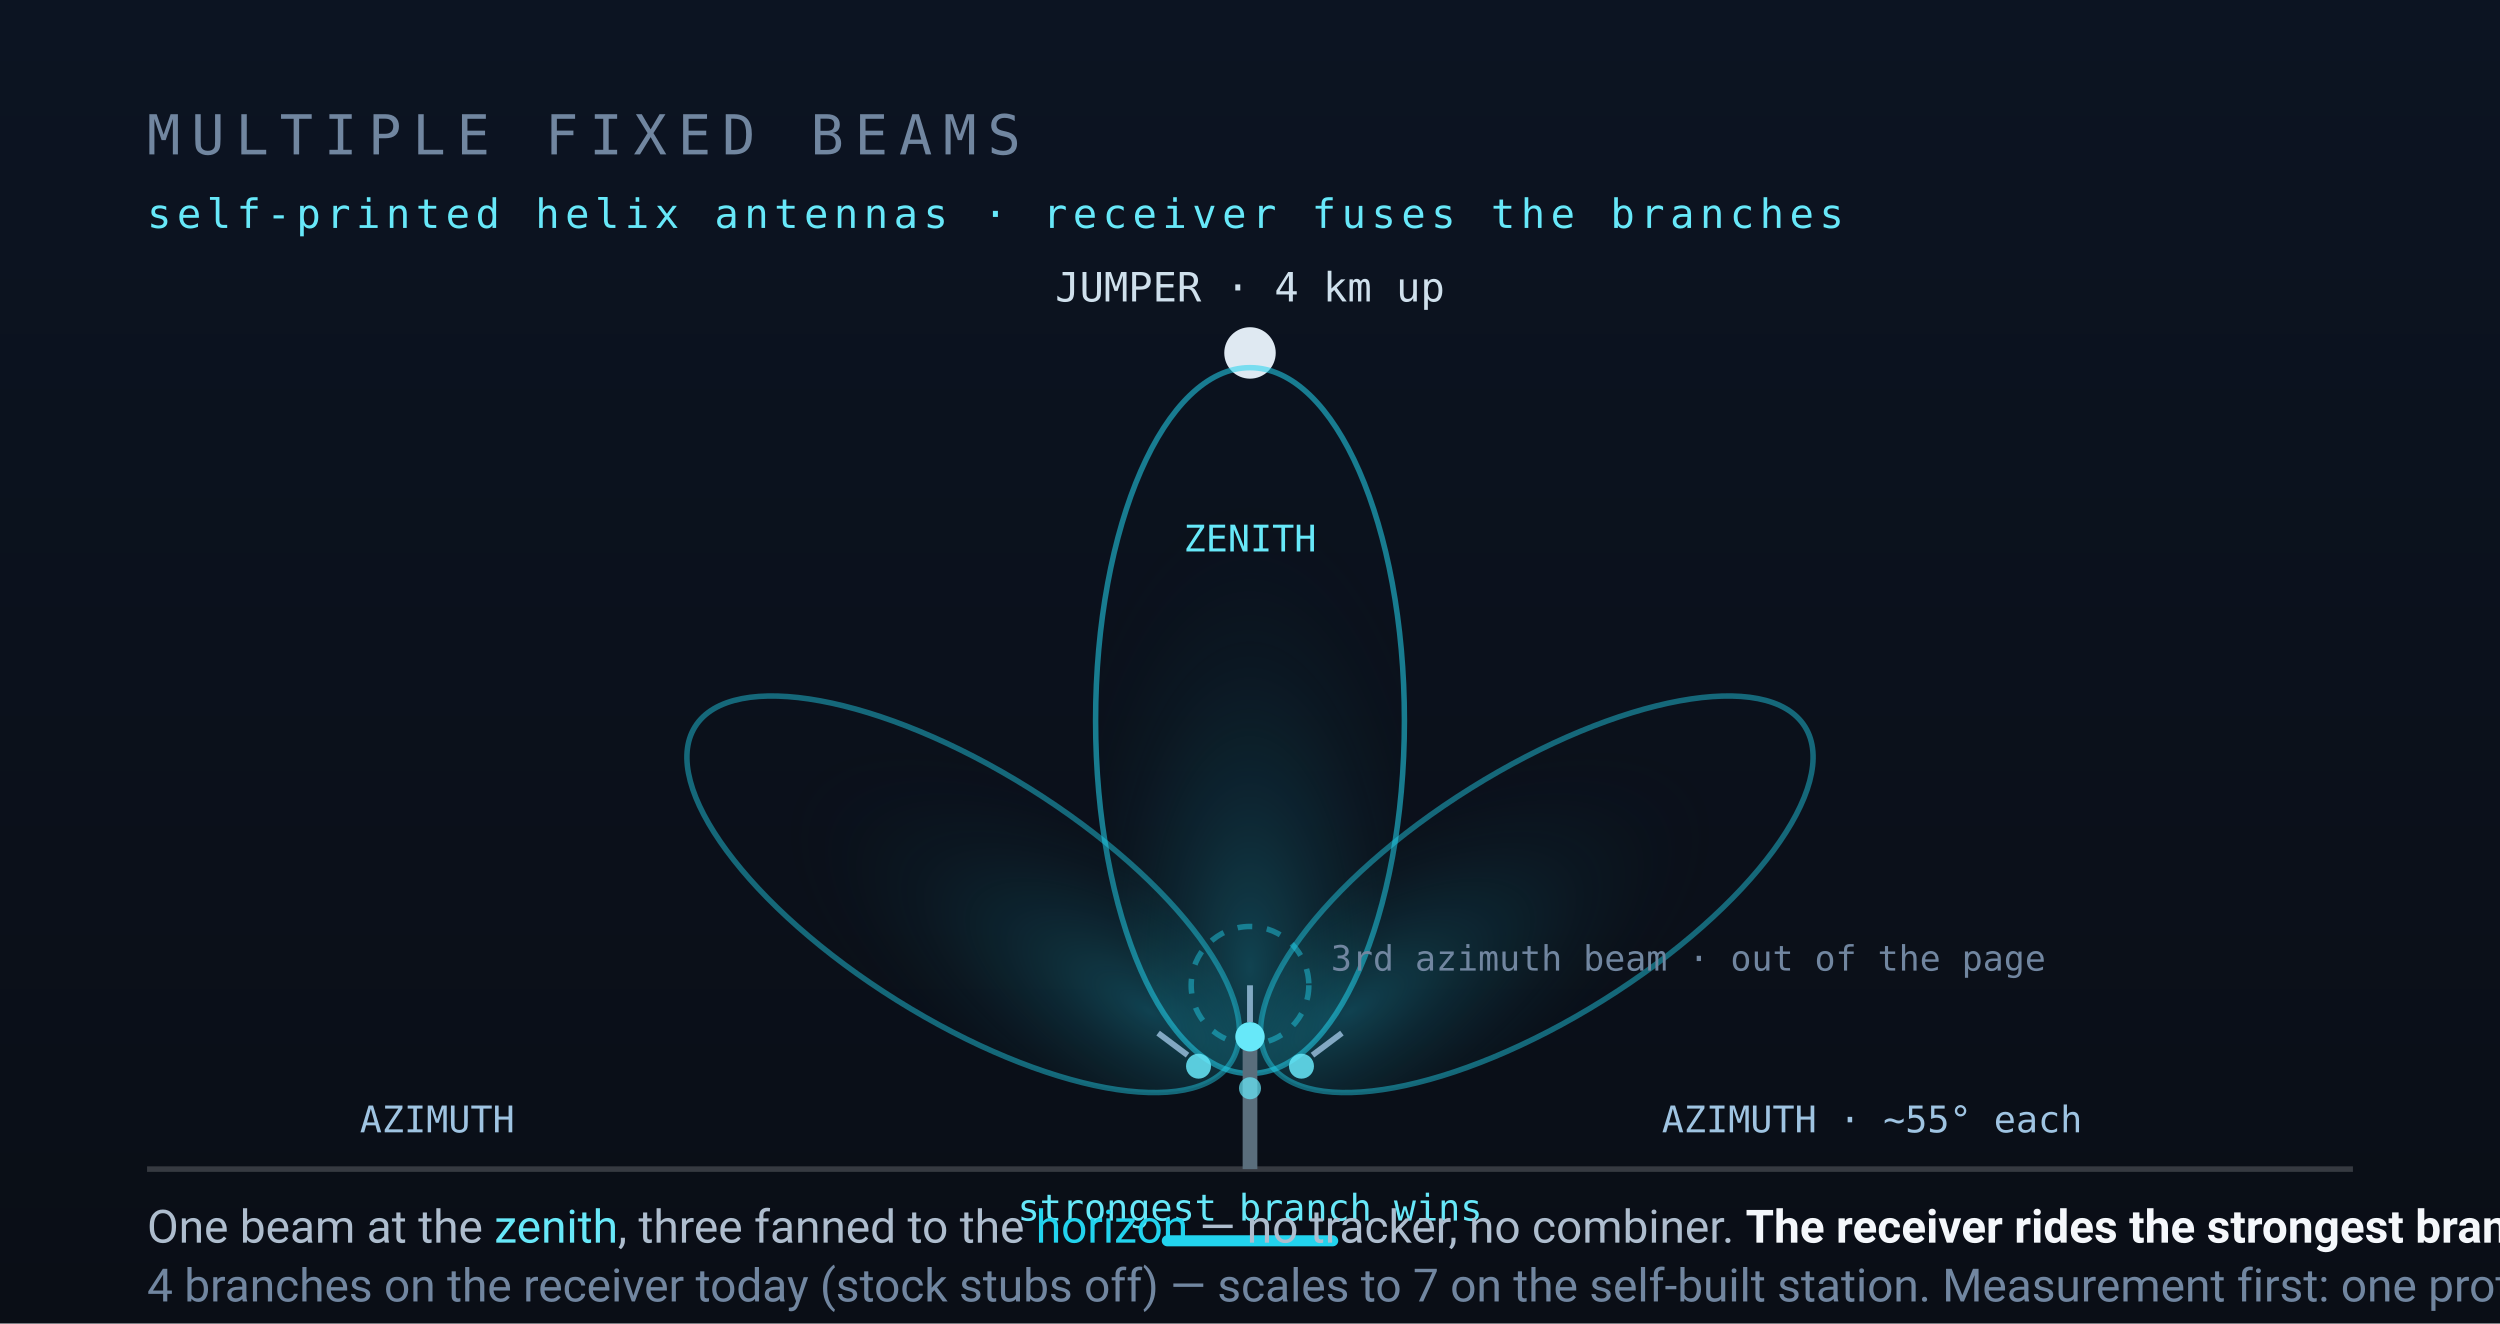
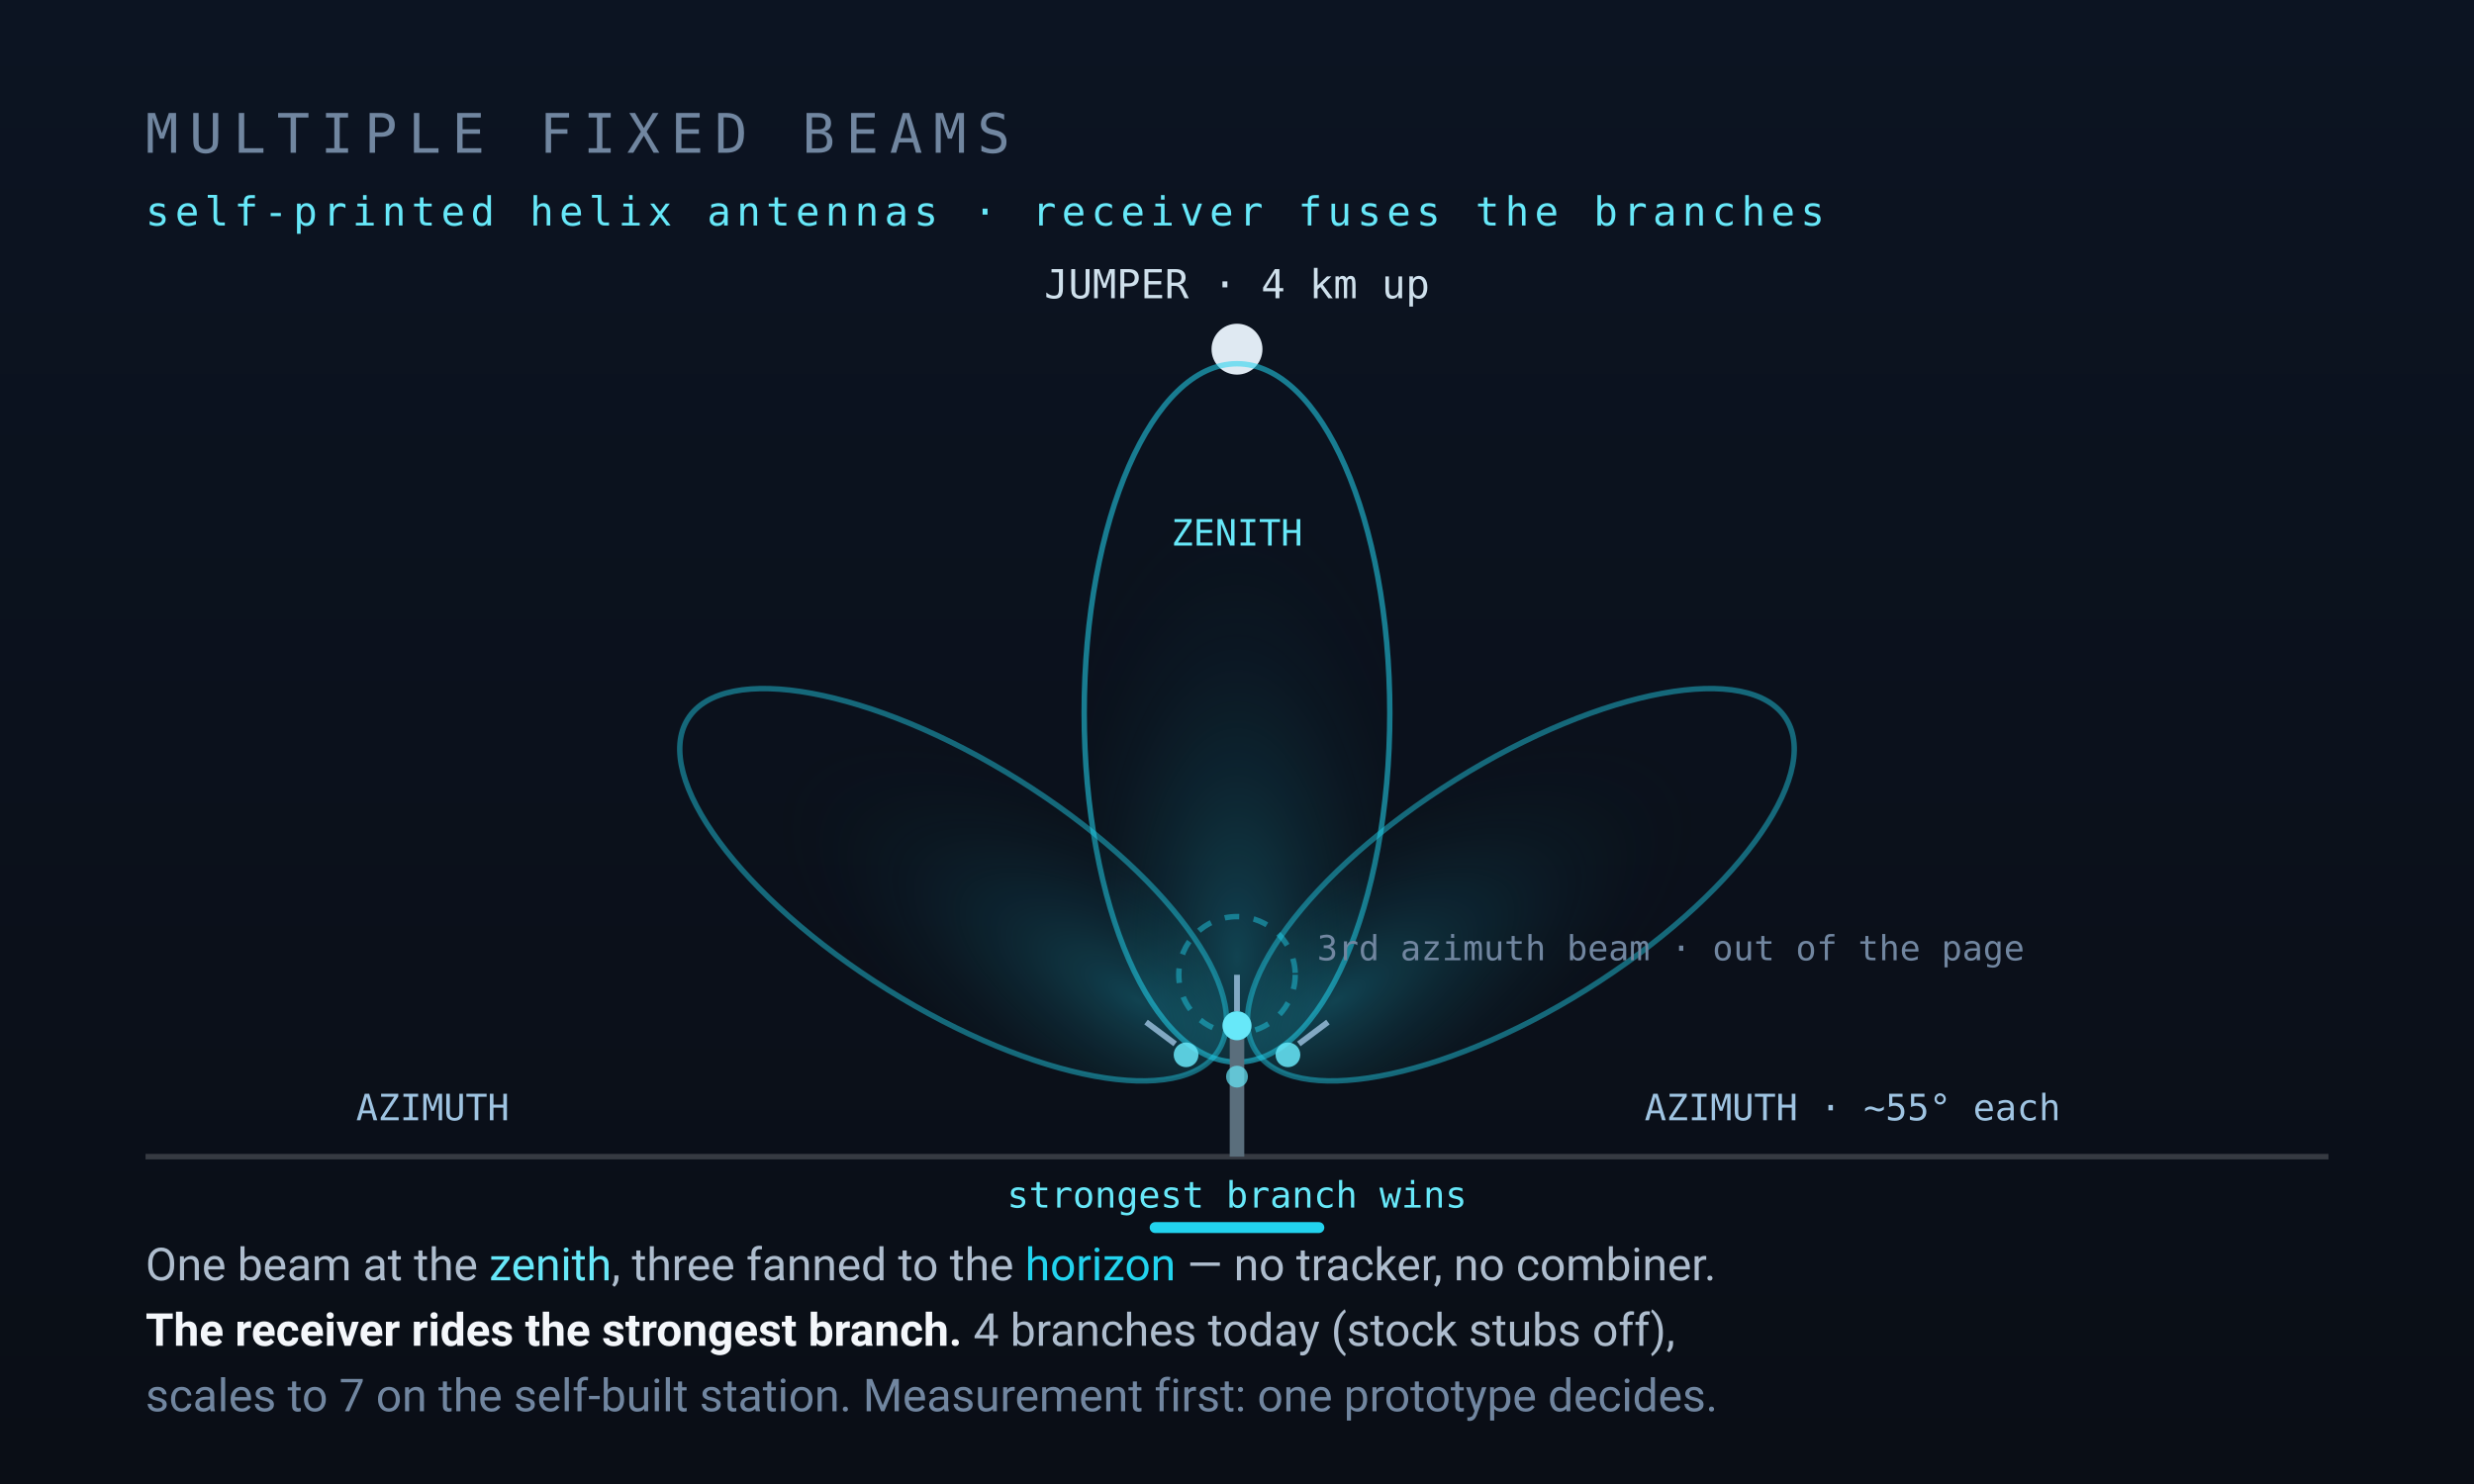
- <svg xmlns="http://www.w3.org/2000/svg" viewBox="0 0 680 360" width="680" height="360" role="img" aria-label="The ground station listens through multiple fixed helix beams — one aimed at the zenith, three fanned toward the horizon. The receiver fuses the branches and rides the strongest one.">
+ <svg xmlns="http://www.w3.org/2000/svg" viewBox="0 0 680 408" width="680" height="408" role="img" aria-label="The ground station listens through multiple fixed helix beams — one aimed at the zenith, three fanned toward the horizon. The receiver fuses the branches and rides the strongest one.">
  <defs>
    <linearGradient id="dbg" x1="0" y1="0" x2="0" y2="1">
      <stop offset="0" stop-color="#0c1422" />
      <stop offset="1" stop-color="#0a0e16" />
    </linearGradient>
    <radialGradient id="lobe" cx="50%" cy="85%" r="70%">
      <stop offset="0" stop-color="rgba(34,211,238,.26)" />
      <stop offset="1" stop-color="transparent" />
    </radialGradient>
    <style>
    .mono{font-family:ui-monospace,"SF Mono",Menlo,monospace}.sans{font-family:-apple-system,"Segoe UI",Roboto,sans-serif}
    @keyframes bz{0%,30%{opacity:1}38%,92%{opacity:.35}100%{opacity:1}}
    @keyframes bl{0%,30%{opacity:.35}38%,60%{opacity:1}68%,100%{opacity:.35}}
    @keyframes br{0%,60%{opacity:.35}68%,92%{opacity:1}100%{opacity:.35}}
    @keyframes win{0%,30%{transform:translateX(0)}38%,60%{transform:translateX(-64px)}68%,92%{transform:translateX(64px)}100%{transform:translateX(0)}}
    #beamZ{animation:bz 6s ease-in-out infinite}
    #beamL{animation:bl 6s ease-in-out infinite}
    #beamR{animation:br 6s ease-in-out infinite}
    #winner{animation:win 6s ease-in-out infinite}
  </style>
  </defs>
-   <rect width="680" height="360" fill="url(#dbg)" />
+   <rect width="680" height="408" fill="url(#dbg)" />
  <text x="40" y="42" class="mono" font-size="15" letter-spacing="3" fill="#7186a0">MULTIPLE FIXED BEAMS</text>
  <text x="40" y="62" class="mono" font-size="11" letter-spacing="1.5" fill="#67e8f9">self-printed helix antennas · receiver fuses the branches</text>
  <circle cx="340" cy="96" r="7" fill="#dfe9f2" />
  <text x="340" y="82" class="mono" font-size="11" fill="#cfe0ec" text-anchor="middle">JUMPER · 4 km up</text>
  <g id="beamZ">
    <ellipse cx="340" cy="196" rx="42" ry="96" fill="url(#lobe)" />
    <ellipse cx="340" cy="196" rx="42" ry="96" fill="none" stroke="#22d3ee" stroke-width="1.5" opacity=".55" />
    <text x="340" y="150" class="mono" font-size="10" fill="#67e8f9" text-anchor="middle">ZENITH</text>
  </g>
  <g id="beamL" transform="rotate(-58 340 292)">
    <ellipse cx="340" cy="200" rx="34" ry="86" fill="url(#lobe)" />
    <ellipse cx="340" cy="200" rx="34" ry="86" fill="none" stroke="#22d3ee" stroke-width="1.5" opacity=".45" />
  </g>
  <g id="beamR" transform="rotate(58 340 292)">
    <ellipse cx="340" cy="200" rx="34" ry="86" fill="url(#lobe)" />
    <ellipse cx="340" cy="200" rx="34" ry="86" fill="none" stroke="#22d3ee" stroke-width="1.5" opacity=".45" />
  </g>
  <circle cx="340" cy="268" r="16" fill="none" stroke="#22d3ee" stroke-width="1.5" stroke-dasharray="4 4" opacity=".45" />
  <text x="362" y="264" class="mono" font-size="9.5" fill="#7186a0">3rd azimuth beam · out of the page</text>
  <text x="452" y="308" class="mono" font-size="10" fill="#9fc4e2">AZIMUTH · ~55° each</text>
  <text x="140" y="308" class="mono" font-size="10" fill="#9fc4e2" text-anchor="end">AZIMUTH</text>
  <line x1="40" y1="318" x2="640" y2="318" stroke="rgba(255,255,255,.18)" stroke-width="1.5" />
  <line x1="340" y1="318" x2="340" y2="284" stroke="#5a6e7c" stroke-width="4" />
  <g fill="#67e8f9">
    <circle cx="340" cy="282" r="4" />
    <circle cx="326" cy="290" r="3.4" opacity=".85" />
    <circle cx="354" cy="290" r="3.4" opacity=".85" />
    <circle cx="340" cy="296" r="3" opacity=".7" />
  </g>
  <g stroke="#9fc4e2" stroke-width="1.6" fill="none" opacity=".8">
    <line x1="340" y1="278" x2="340" y2="268" />
    <line x1="323" y1="287" x2="315" y2="281" />
    <line x1="357" y1="287" x2="365" y2="281" />
  </g>
  <g id="winner">
    <rect x="316" y="336" width="48" height="3" rx="1.5" fill="#22d3ee" />
  </g>
  <text x="340" y="332" class="mono" font-size="10" fill="#67e8f9" text-anchor="middle">strongest branch wins</text>
-   <text x="40" y="338" class="sans" font-size="12.5" fill="#aebdce">One beam at the <tspan fill="#67e8f9">zenith</tspan>, three fanned to the <tspan fill="#22d3ee">horizon</tspan> — no tracker, no combiner. <tspan fill="#f4f7fb" font-weight="700">The receiver rides the strongest branch.</tspan>
-   </text>
-   <text x="40" y="354" class="sans" font-size="12.5" fill="#7186a0">4 branches on the receiver today (stock stubs off) — scales to 7 on the self-built station. Measurement first: one prototype decides.</text>
+   <text x="40" y="352" class="sans" font-size="12.5" fill="#aebdce">One beam at the <tspan fill="#67e8f9">zenith</tspan>, three fanned to the <tspan fill="#22d3ee">horizon</tspan> — no tracker, no combiner.</text>
+   <text x="40" y="370" class="sans" font-size="12.5" fill="#aebdce">
+     <tspan fill="#f4f7fb" font-weight="700">The receiver rides the strongest branch.</tspan> 4 branches today (stock stubs off),</text>
+   <text x="40" y="388" class="sans" font-size="12.5" fill="#7186a0">scales to 7 on the self-built station. Measurement first: one prototype decides.</text>
</svg>
